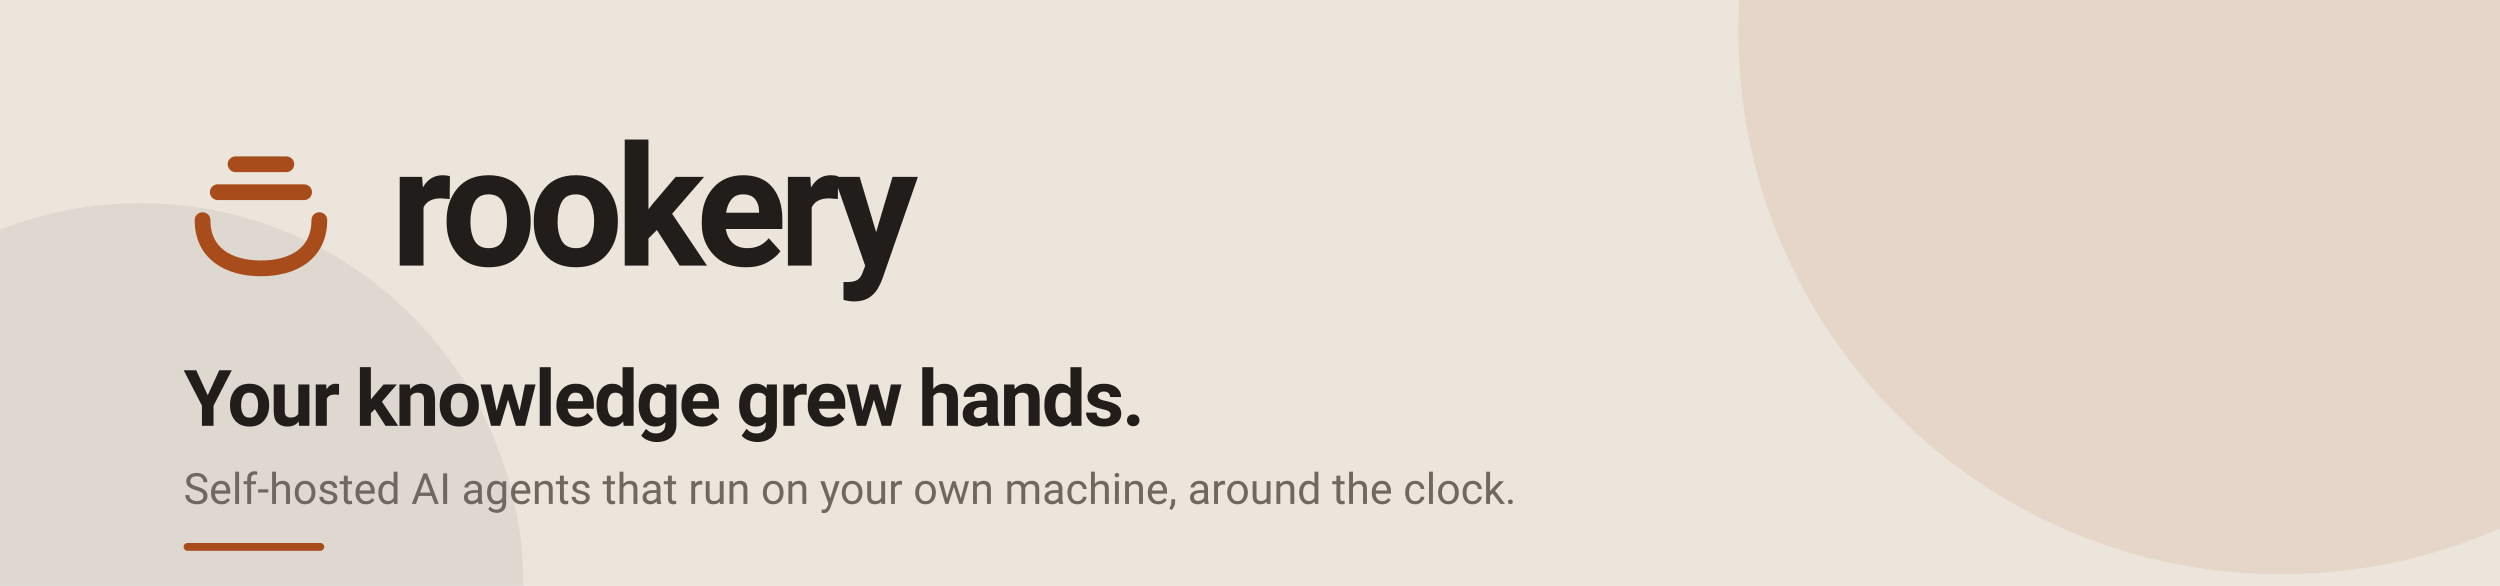
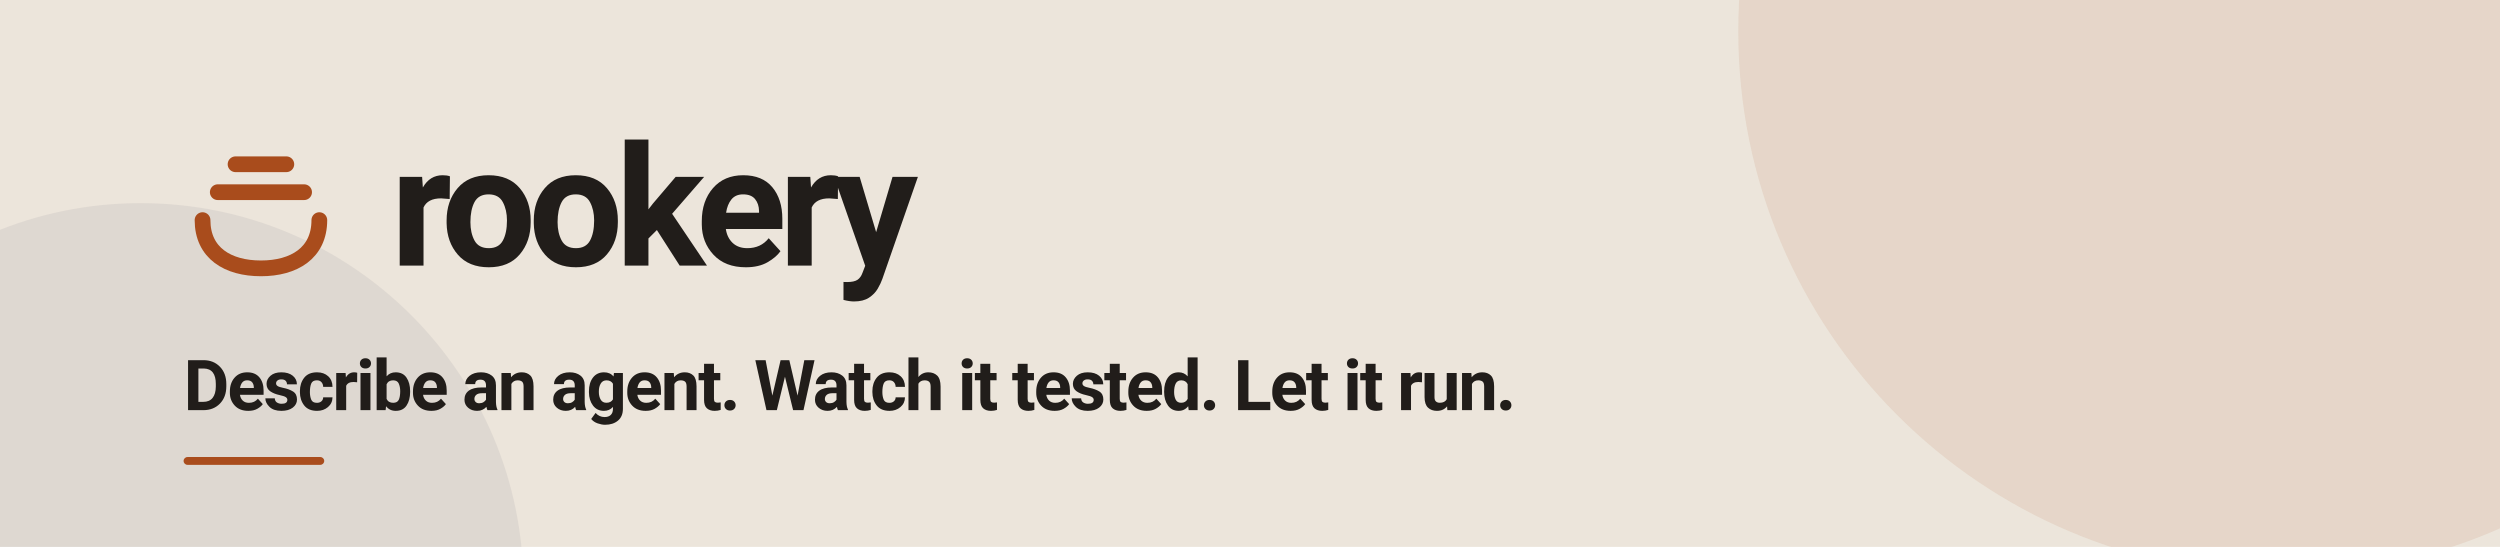
- <svg xmlns="http://www.w3.org/2000/svg" viewBox="0 0 1280 300" width="1280" height="300" role="img" aria-labelledby="rookery-your-knowledge-grew-hand">
+ <svg xmlns="http://www.w3.org/2000/svg" viewBox="0 0 1280 280" width="1280" height="280" role="img" aria-labelledby="rookery-describe-an-agent-watch-">
  <g font-family="ui-sans-serif, system-ui, -apple-system, 'Segoe UI', Roboto, Helvetica, Arial, sans-serif">
-     <rect width="1280" height="300" fill="#ece5db" />
+     <rect width="1280" height="280" fill="#ece5db" />
    <circle cx="1168" cy="16" r="278" fill="#a94c1c" opacity="0.10" />
    <circle cx="72" cy="300" r="196" fill="#46405a" opacity="0.08" />
    <g transform="translate(92 62) scale(2.6)" fill="none" stroke="#a94c1c" stroke-width="3.1" stroke-linecap="round">
      <path d="M11 8.5h10" />
      <path d="M7.5 14h17" />
      <path d="M4.5 19.5C4.5 26 9.5 29 16 29S27.5 26 27.5 19.5" />
    </g>
    <text x="200" y="136" font-size="86" fill="#211d1a" font-weight="600" letter-spacing="-4">rookery</text>
-     <text x="94" y="218" font-size="40" fill="#211d1a" font-weight="600" letter-spacing="-1">Your knowledge grew hands.</text>
-     <text x="94" y="258" font-size="22" fill="#6f6760">Self-hosted AI agents that run on your own machine, around the clock.</text>
-     <rect x="94" y="278" width="72" height="4" rx="2" fill="#a94c1c" />
+     <text x="94" y="210" font-size="36" fill="#211d1a" font-weight="600" letter-spacing="-1">Describe an agent. Watch it tested. Let it run.</text>
+     <rect x="94" y="234" width="72" height="4" rx="2" fill="#a94c1c" />
  </g>
</svg>
